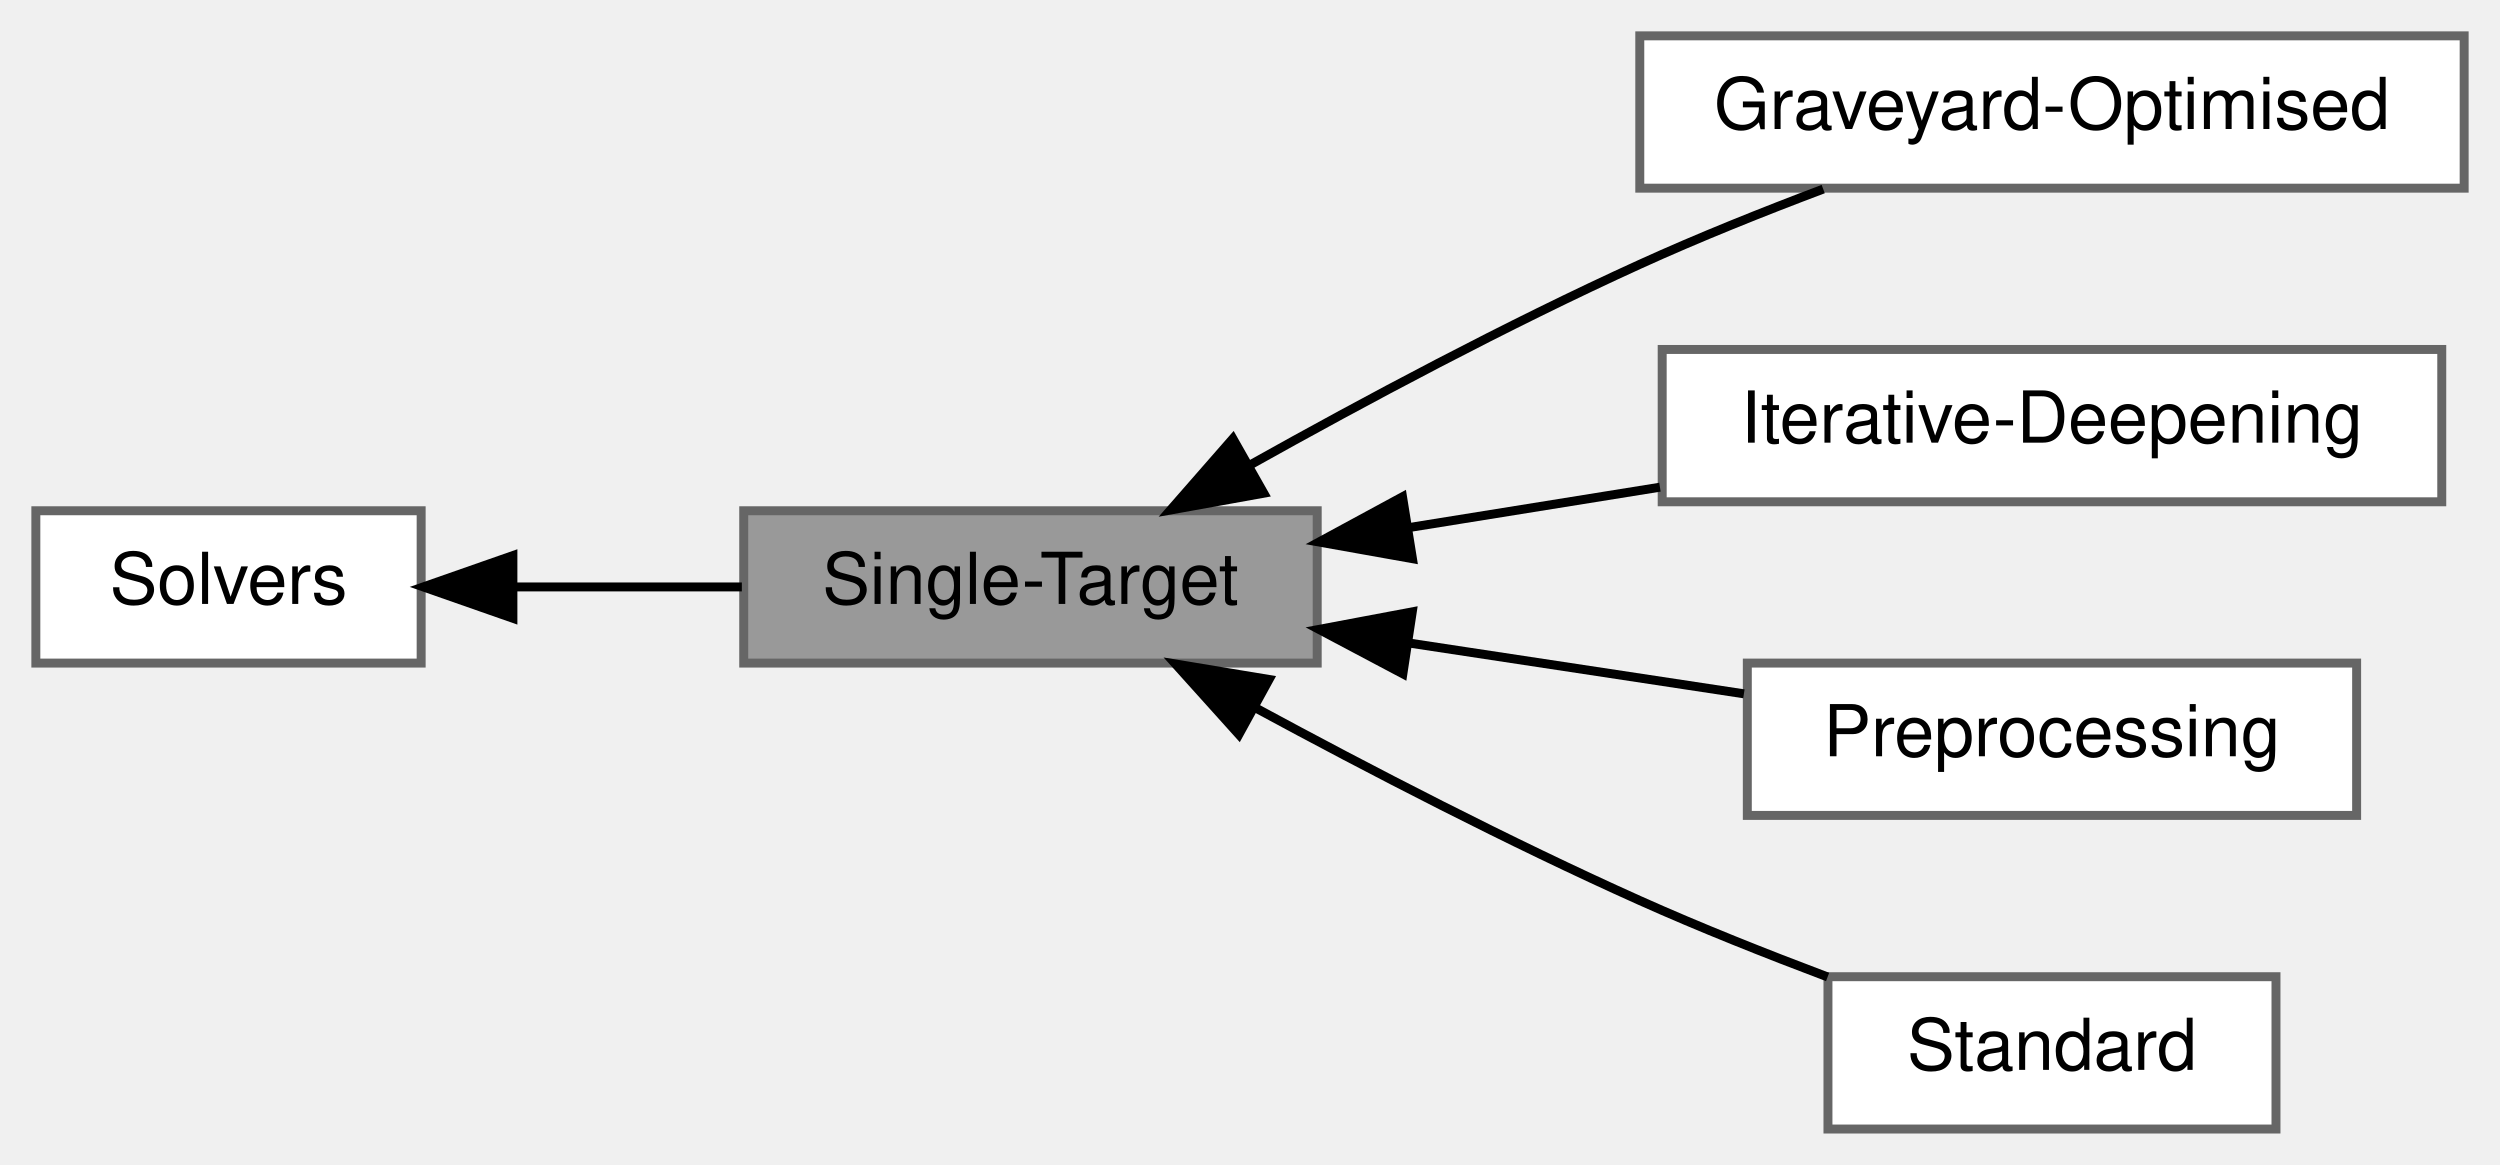
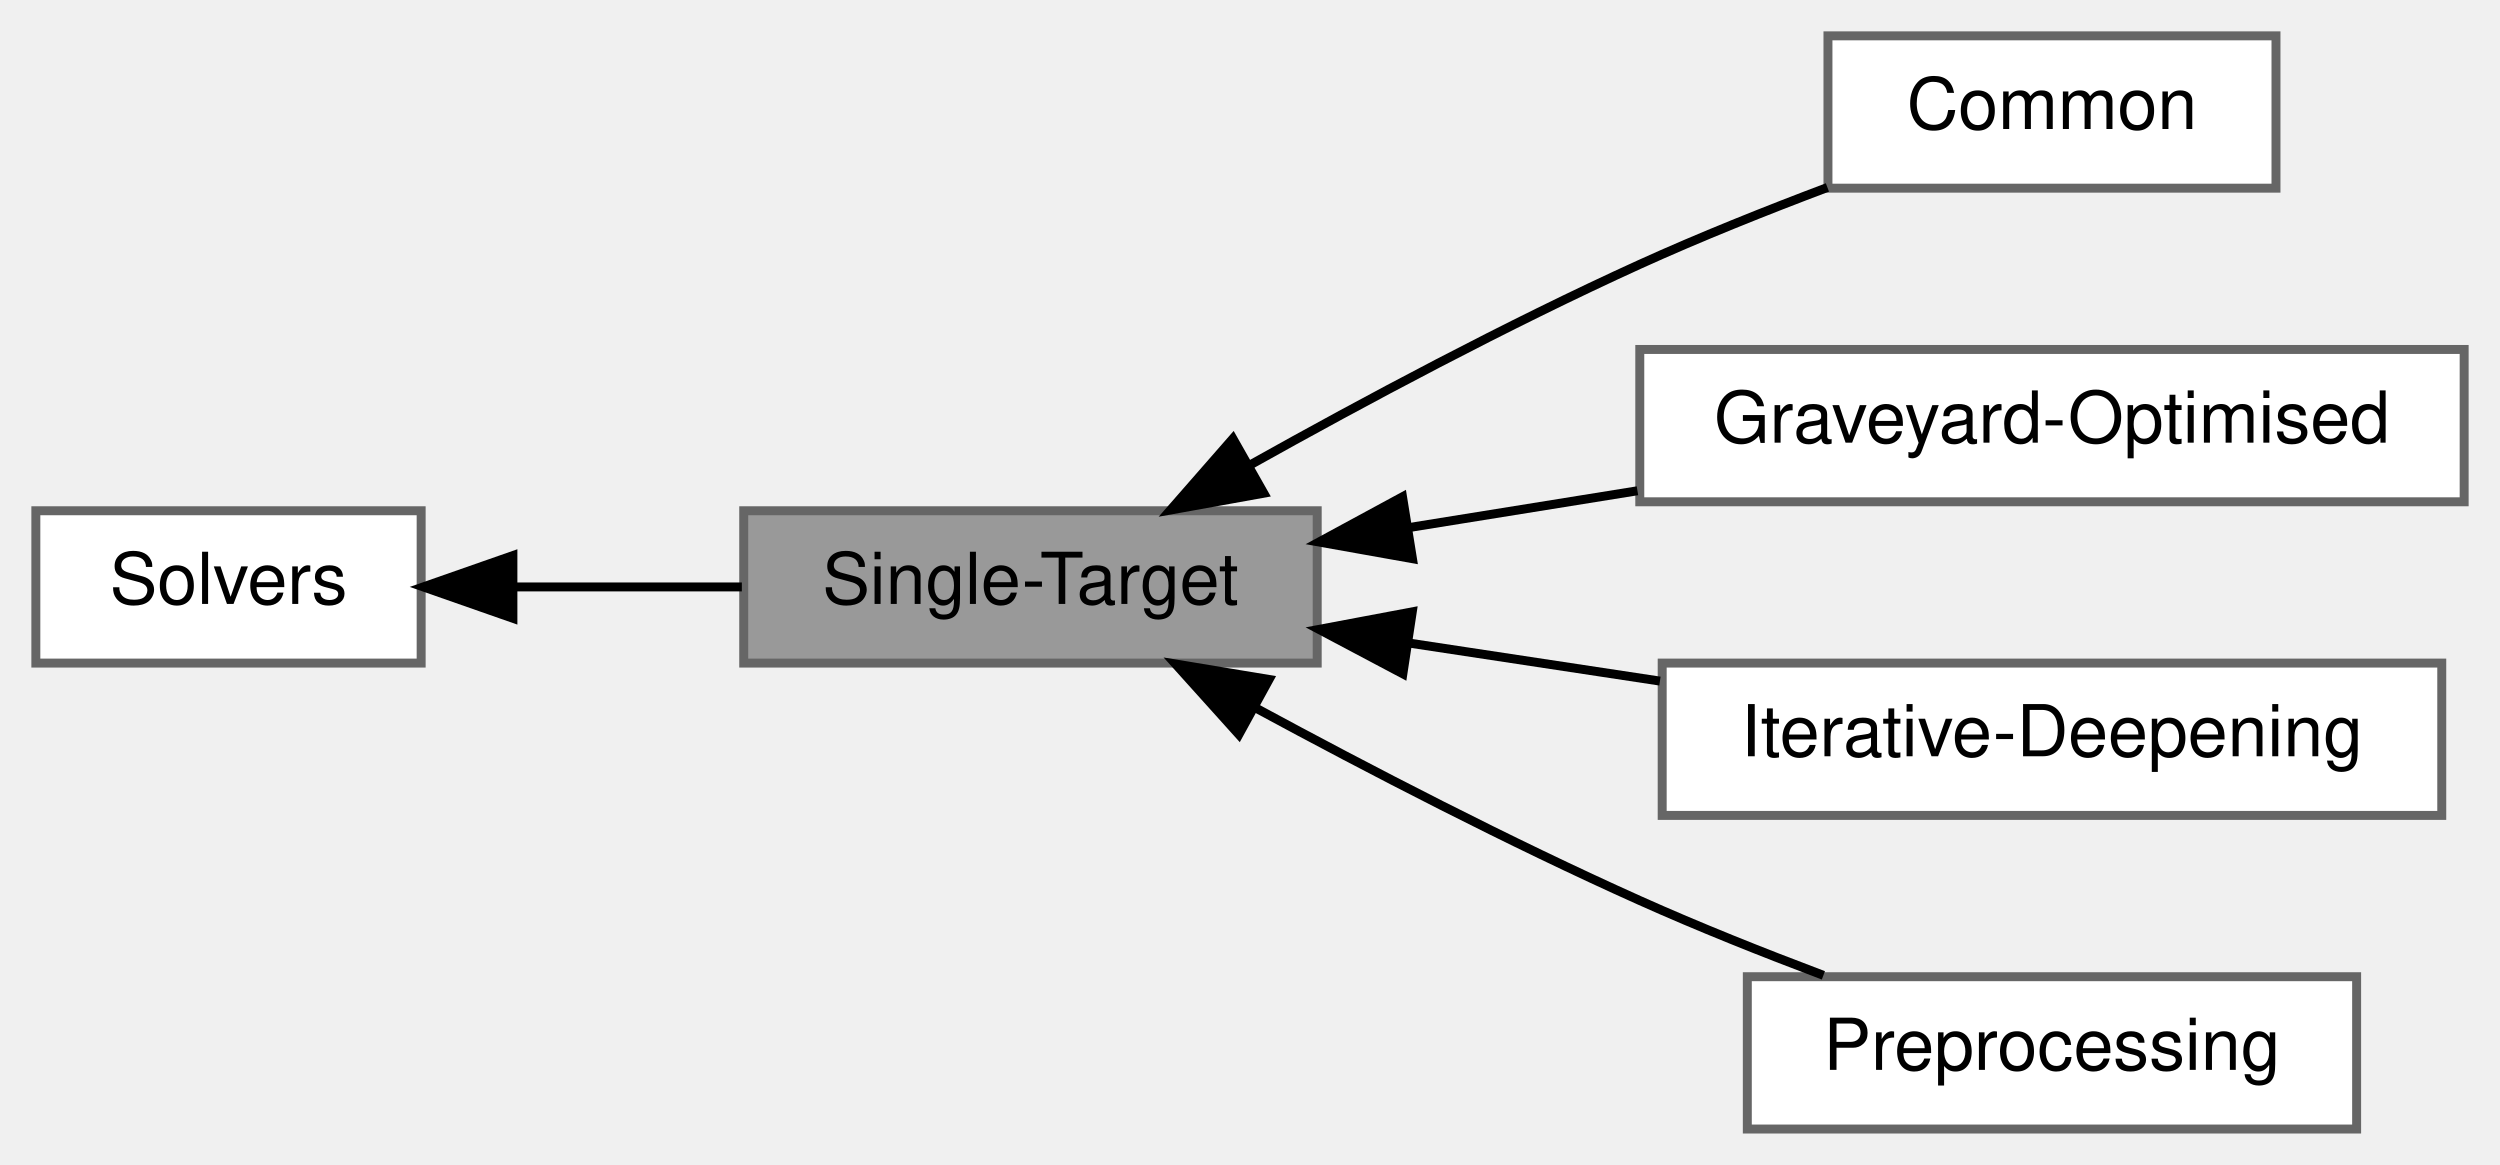
<svg xmlns="http://www.w3.org/2000/svg" xmlns:xlink="http://www.w3.org/1999/xlink" width="279pt" height="130pt" viewBox="0.00 0.00 279.00 130.00">
  <g id="graph0" class="graph" transform="scale(1 1) rotate(0) translate(4 126)">
    <g id="Node000001" class="node">
      <g id="a_Node000001">
-         <a xlink:title=" ">
+         <a xlink:title="Solvers which route to a single destination.">
          <polygon fill="#999999" stroke="#666666" points="143,-69 79,-69 79,-52 143,-52 143,-69" />
          <text text-anchor="middle" x="111" y="-58.6" font-family="Helvetica,sans-Serif" font-size="8.00">Single-Target</text>
        </a>
      </g>
    </g>
    <g id="Node000003" class="node">
      <g id="a_Node000003">
-         <a xlink:href="../../d1/d47/group__SingleTargetGraveyardOptimised.html" target="_top" xlink:title=" ">
-           <polygon fill="white" stroke="#666666" points="271,-122 179,-122 179,-105 271,-105 271,-122" />
-           <text text-anchor="middle" x="225" y="-111.6" font-family="Helvetica,sans-Serif" font-size="8.00">Graveyard-Optimised</text>
+         <a xlink:href="../../db/d80/group__SingleTargetCommon.html" target="_top" xlink:title="General-purpose solvers.">
+           <polygon fill="white" stroke="#666666" points="250,-122 200,-122 200,-105 250,-105 250,-122" />
+           <text text-anchor="middle" x="225" y="-111.6" font-family="Helvetica,sans-Serif" font-size="8.00">Common</text>
        </a>
      </g>
    </g>
    <g id="edge2" class="edge">
-       <path fill="none" stroke="black" d="M135.58,-74.15C148.25,-81.24 164.25,-89.79 179,-96.5 185.54,-99.48 192.76,-102.37 199.47,-104.9" />
+       <path fill="none" stroke="black" d="M135.58,-74.15C148.25,-81.24 164.25,-89.79 179,-96.5 185.69,-99.54 193.1,-102.5 199.94,-105.08" />
      <polygon fill="black" stroke="black" points="137.04,-70.96 126.62,-69.08 133.59,-77.05 137.04,-70.96" />
    </g>
    <g id="Node000004" class="node">
      <g id="a_Node000004">
-         <a xlink:href="../../d5/d74/group__SingleTargetIterativeDeepening.html" target="_top" xlink:title=" ">
-           <polygon fill="white" stroke="#666666" points="268.5,-87 181.5,-87 181.5,-70 268.5,-70 268.5,-87" />
-           <text text-anchor="middle" x="225" y="-76.6" font-family="Helvetica,sans-Serif" font-size="8.00">Iterative-Deepening</text>
+         <a xlink:href="../../d1/d47/group__SingleTargetGraveyardOptimised.html" target="_top" xlink:title="Graveyard solvers, which dynamically prune the search tree.">
+           <polygon fill="white" stroke="#666666" points="271,-87 179,-87 179,-70 271,-70 271,-87" />
+           <text text-anchor="middle" x="225" y="-76.6" font-family="Helvetica,sans-Serif" font-size="8.00">Graveyard-Optimised</text>
        </a>
      </g>
    </g>
    <g id="edge3" class="edge">
-       <path fill="none" stroke="black" d="M153.22,-67.12C162.35,-68.59 172.05,-70.15 181.25,-71.63" />
+       <path fill="none" stroke="black" d="M153.09,-67.1C161.43,-68.44 170.25,-69.86 178.74,-71.23" />
      <polygon fill="black" stroke="black" points="153.63,-63.65 143.2,-65.51 152.52,-70.56 153.63,-63.65" />
    </g>
    <g id="Node000005" class="node">
      <g id="a_Node000005">
-         <a xlink:href="../../dd/df4/group__SingleTargetPreprocessing.html" target="_top" xlink:title=" ">
-           <polygon fill="white" stroke="#666666" points="259,-52 191,-52 191,-35 259,-35 259,-52" />
-           <text text-anchor="middle" x="225" y="-41.6" font-family="Helvetica,sans-Serif" font-size="8.00">Preprocessing</text>
+         <a xlink:href="../../d5/d74/group__SingleTargetIterativeDeepening.html" target="_top" xlink:title="Solvers which repeatedly traverse the search space at incrementally-increasing depths.">
+           <polygon fill="white" stroke="#666666" points="268.5,-52 181.5,-52 181.5,-35 268.5,-35 268.5,-52" />
+           <text text-anchor="middle" x="225" y="-41.6" font-family="Helvetica,sans-Serif" font-size="8.00">Iterative-Deepening</text>
        </a>
      </g>
    </g>
    <g id="edge4" class="edge">
-       <path fill="none" stroke="black" d="M153.24,-54.24C165.55,-52.37 178.88,-50.35 190.62,-48.57" />
+       <path fill="none" stroke="black" d="M153.22,-54.24C162.35,-52.86 172.05,-51.38 181.25,-49.99" />
      <polygon fill="black" stroke="black" points="152.56,-50.8 143.2,-55.76 153.61,-57.72 152.56,-50.8" />
    </g>
    <g id="Node000006" class="node">
      <g id="a_Node000006">
-         <a xlink:href="../../df/dda/group__SingleTargetStandard.html" target="_top" xlink:title=" ">
-           <polygon fill="white" stroke="#666666" points="250,-17 200,-17 200,0 250,0 250,-17" />
-           <text text-anchor="middle" x="225" y="-6.6" font-family="Helvetica,sans-Serif" font-size="8.00">Standard</text>
+         <a xlink:href="../../dd/df4/group__SingleTargetPreprocessing.html" target="_top" xlink:title="Solvers for pre-processing the search space.">
+           <polygon fill="white" stroke="#666666" points="259,-17 191,-17 191,0 259,0 259,-17" />
+           <text text-anchor="middle" x="225" y="-6.6" font-family="Helvetica,sans-Serif" font-size="8.00">Preprocessing</text>
        </a>
      </g>
    </g>
    <g id="edge5" class="edge">
-       <path fill="none" stroke="black" d="M136.12,-47C148.72,-40.18 164.49,-32 179,-25.5 185.71,-22.49 193.12,-19.55 199.96,-16.97" />
+       <path fill="none" stroke="black" d="M136.12,-47C148.72,-40.18 164.49,-32 179,-25.5 185.55,-22.56 192.78,-19.68 199.49,-17.15" />
      <polygon fill="black" stroke="black" points="134.26,-44.03 127.18,-51.9 137.63,-50.17 134.26,-44.03" />
    </g>
    <g id="Node000002" class="node">
      <g id="a_Node000002">
        <a xlink:href="../../d3/d24/group__Solvers.html" target="_top" xlink:title=" ">
          <polygon fill="white" stroke="#666666" points="43,-69 0,-69 0,-52 43,-52 43,-69" />
          <text text-anchor="middle" x="21.5" y="-58.6" font-family="Helvetica,sans-Serif" font-size="8.00">Solvers</text>
        </a>
      </g>
    </g>
    <g id="edge1" class="edge">
      <path fill="none" stroke="black" d="M53.26,-60.5C61.53,-60.5 70.49,-60.5 78.79,-60.5" />
      <polygon fill="black" stroke="black" points="53.24,-57 43.24,-60.5 53.24,-64 53.24,-57" />
    </g>
  </g>
</svg>
